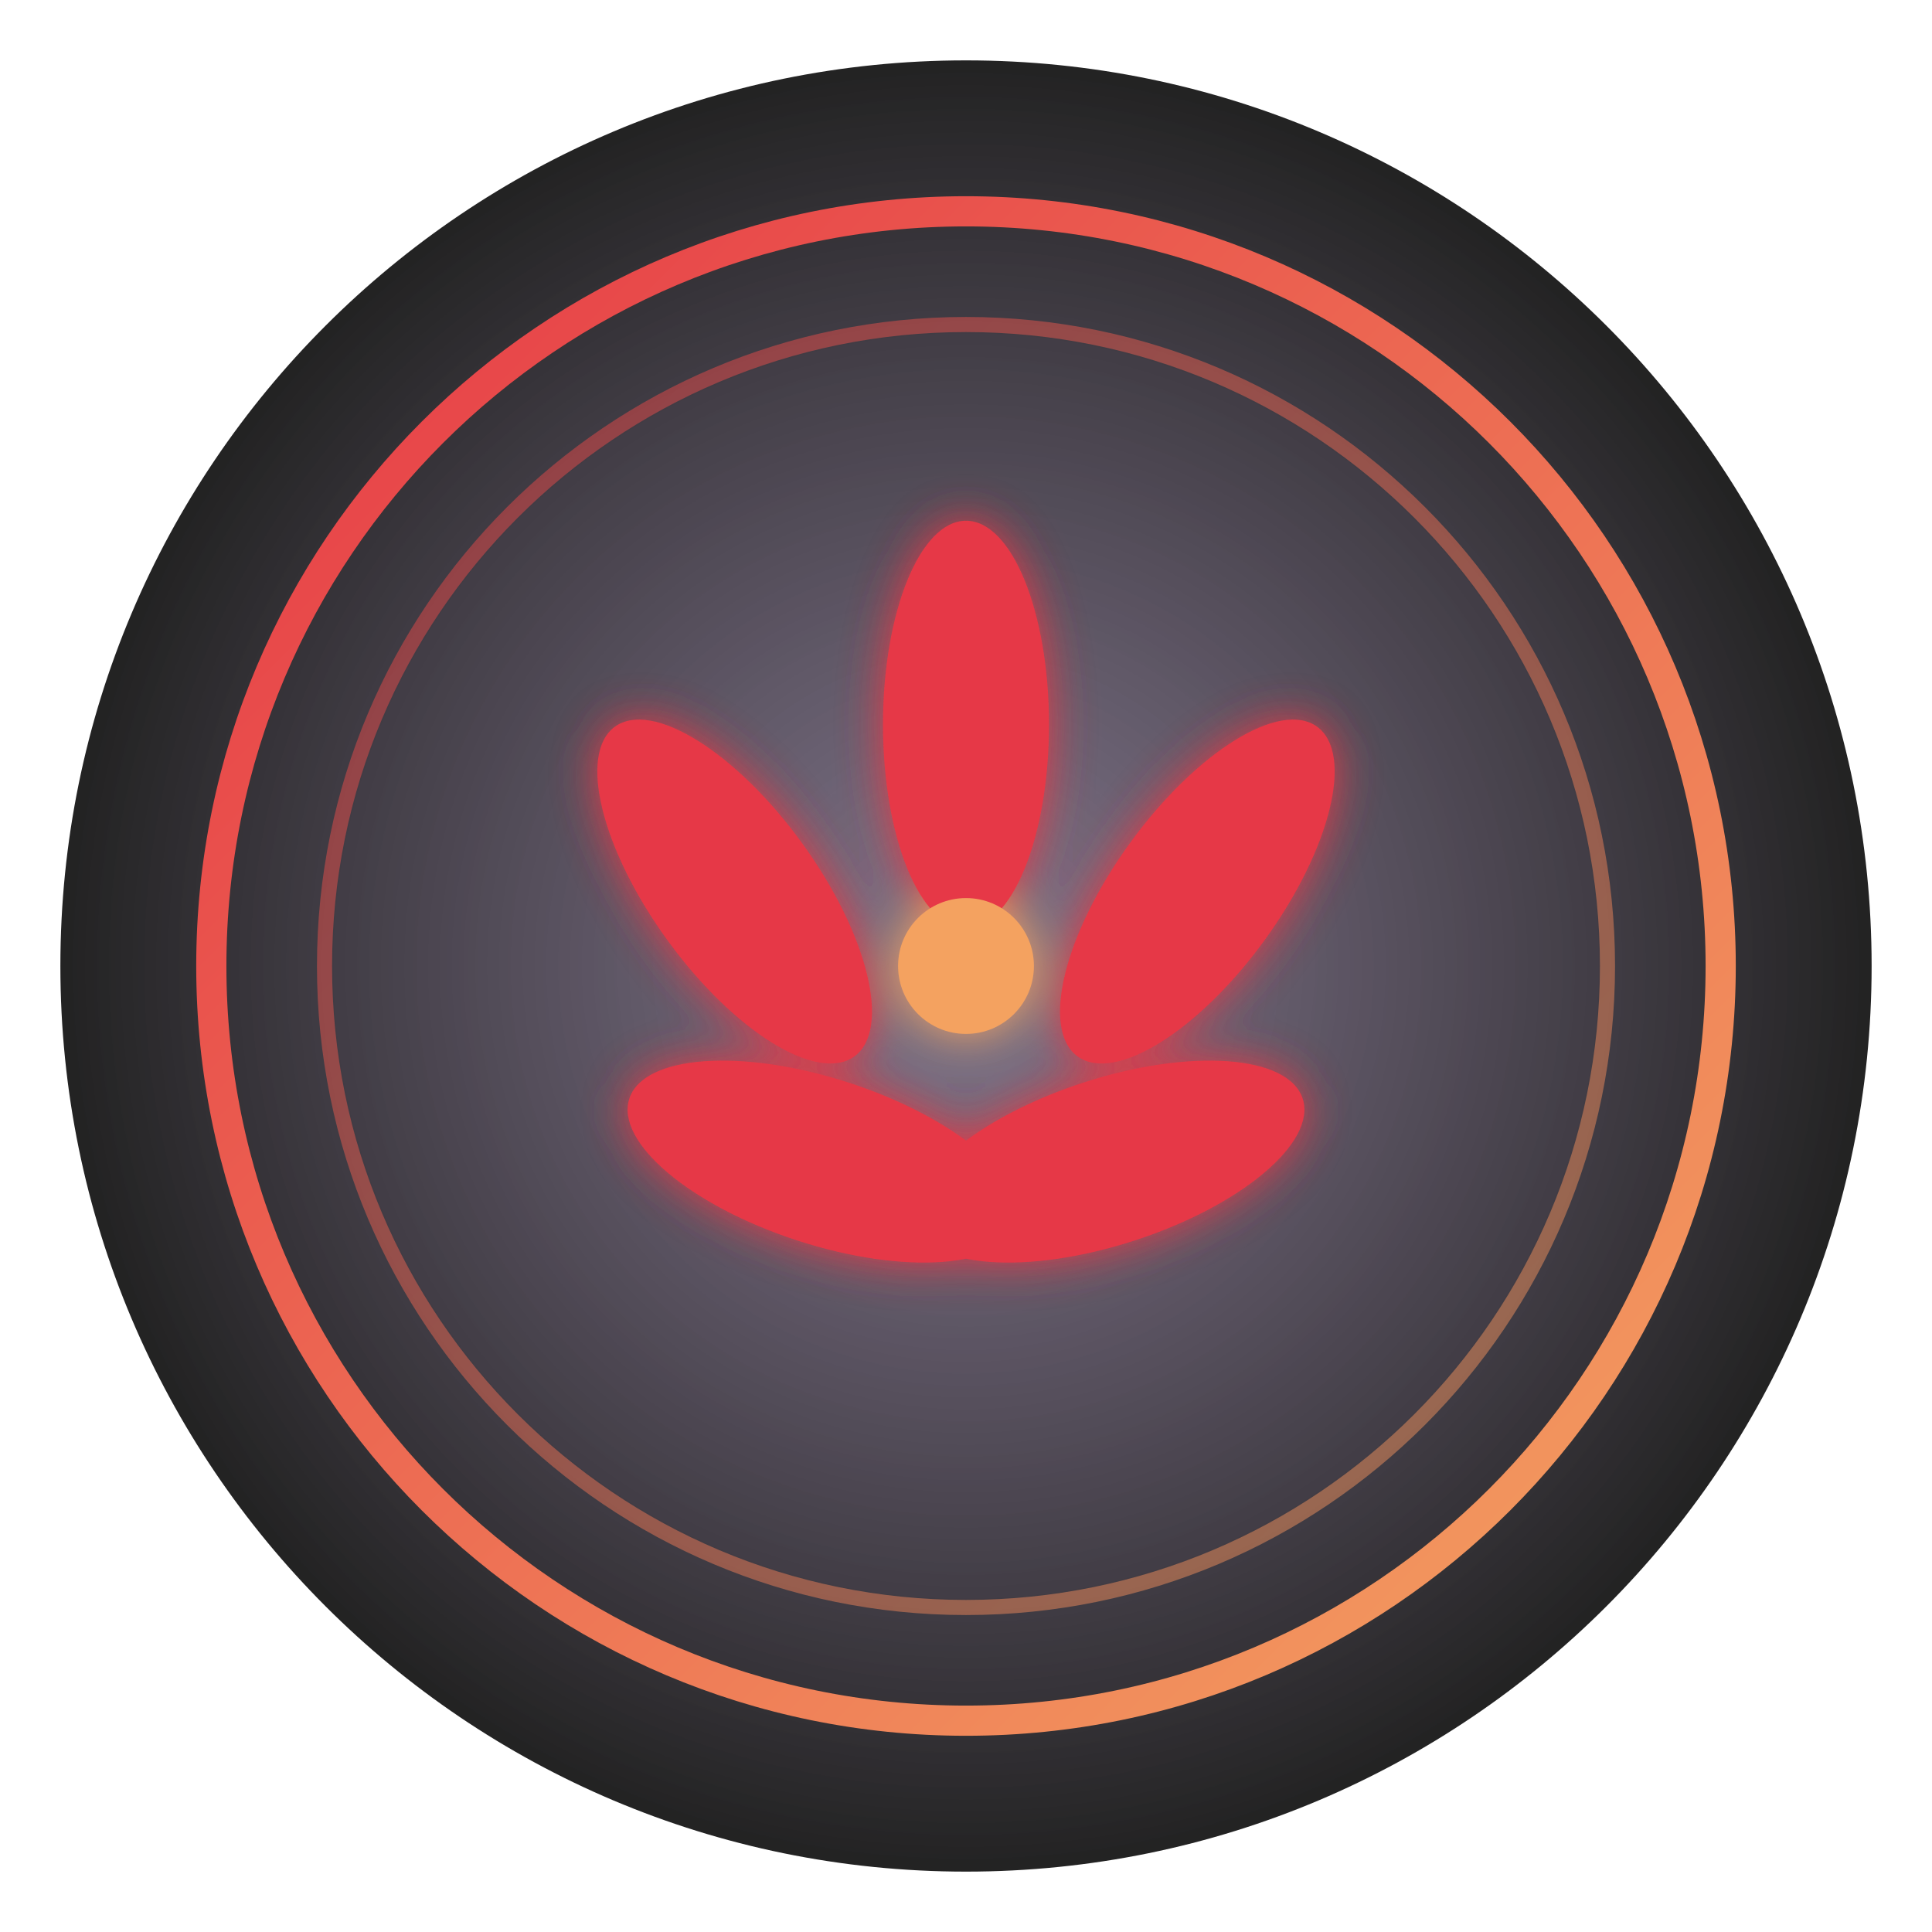
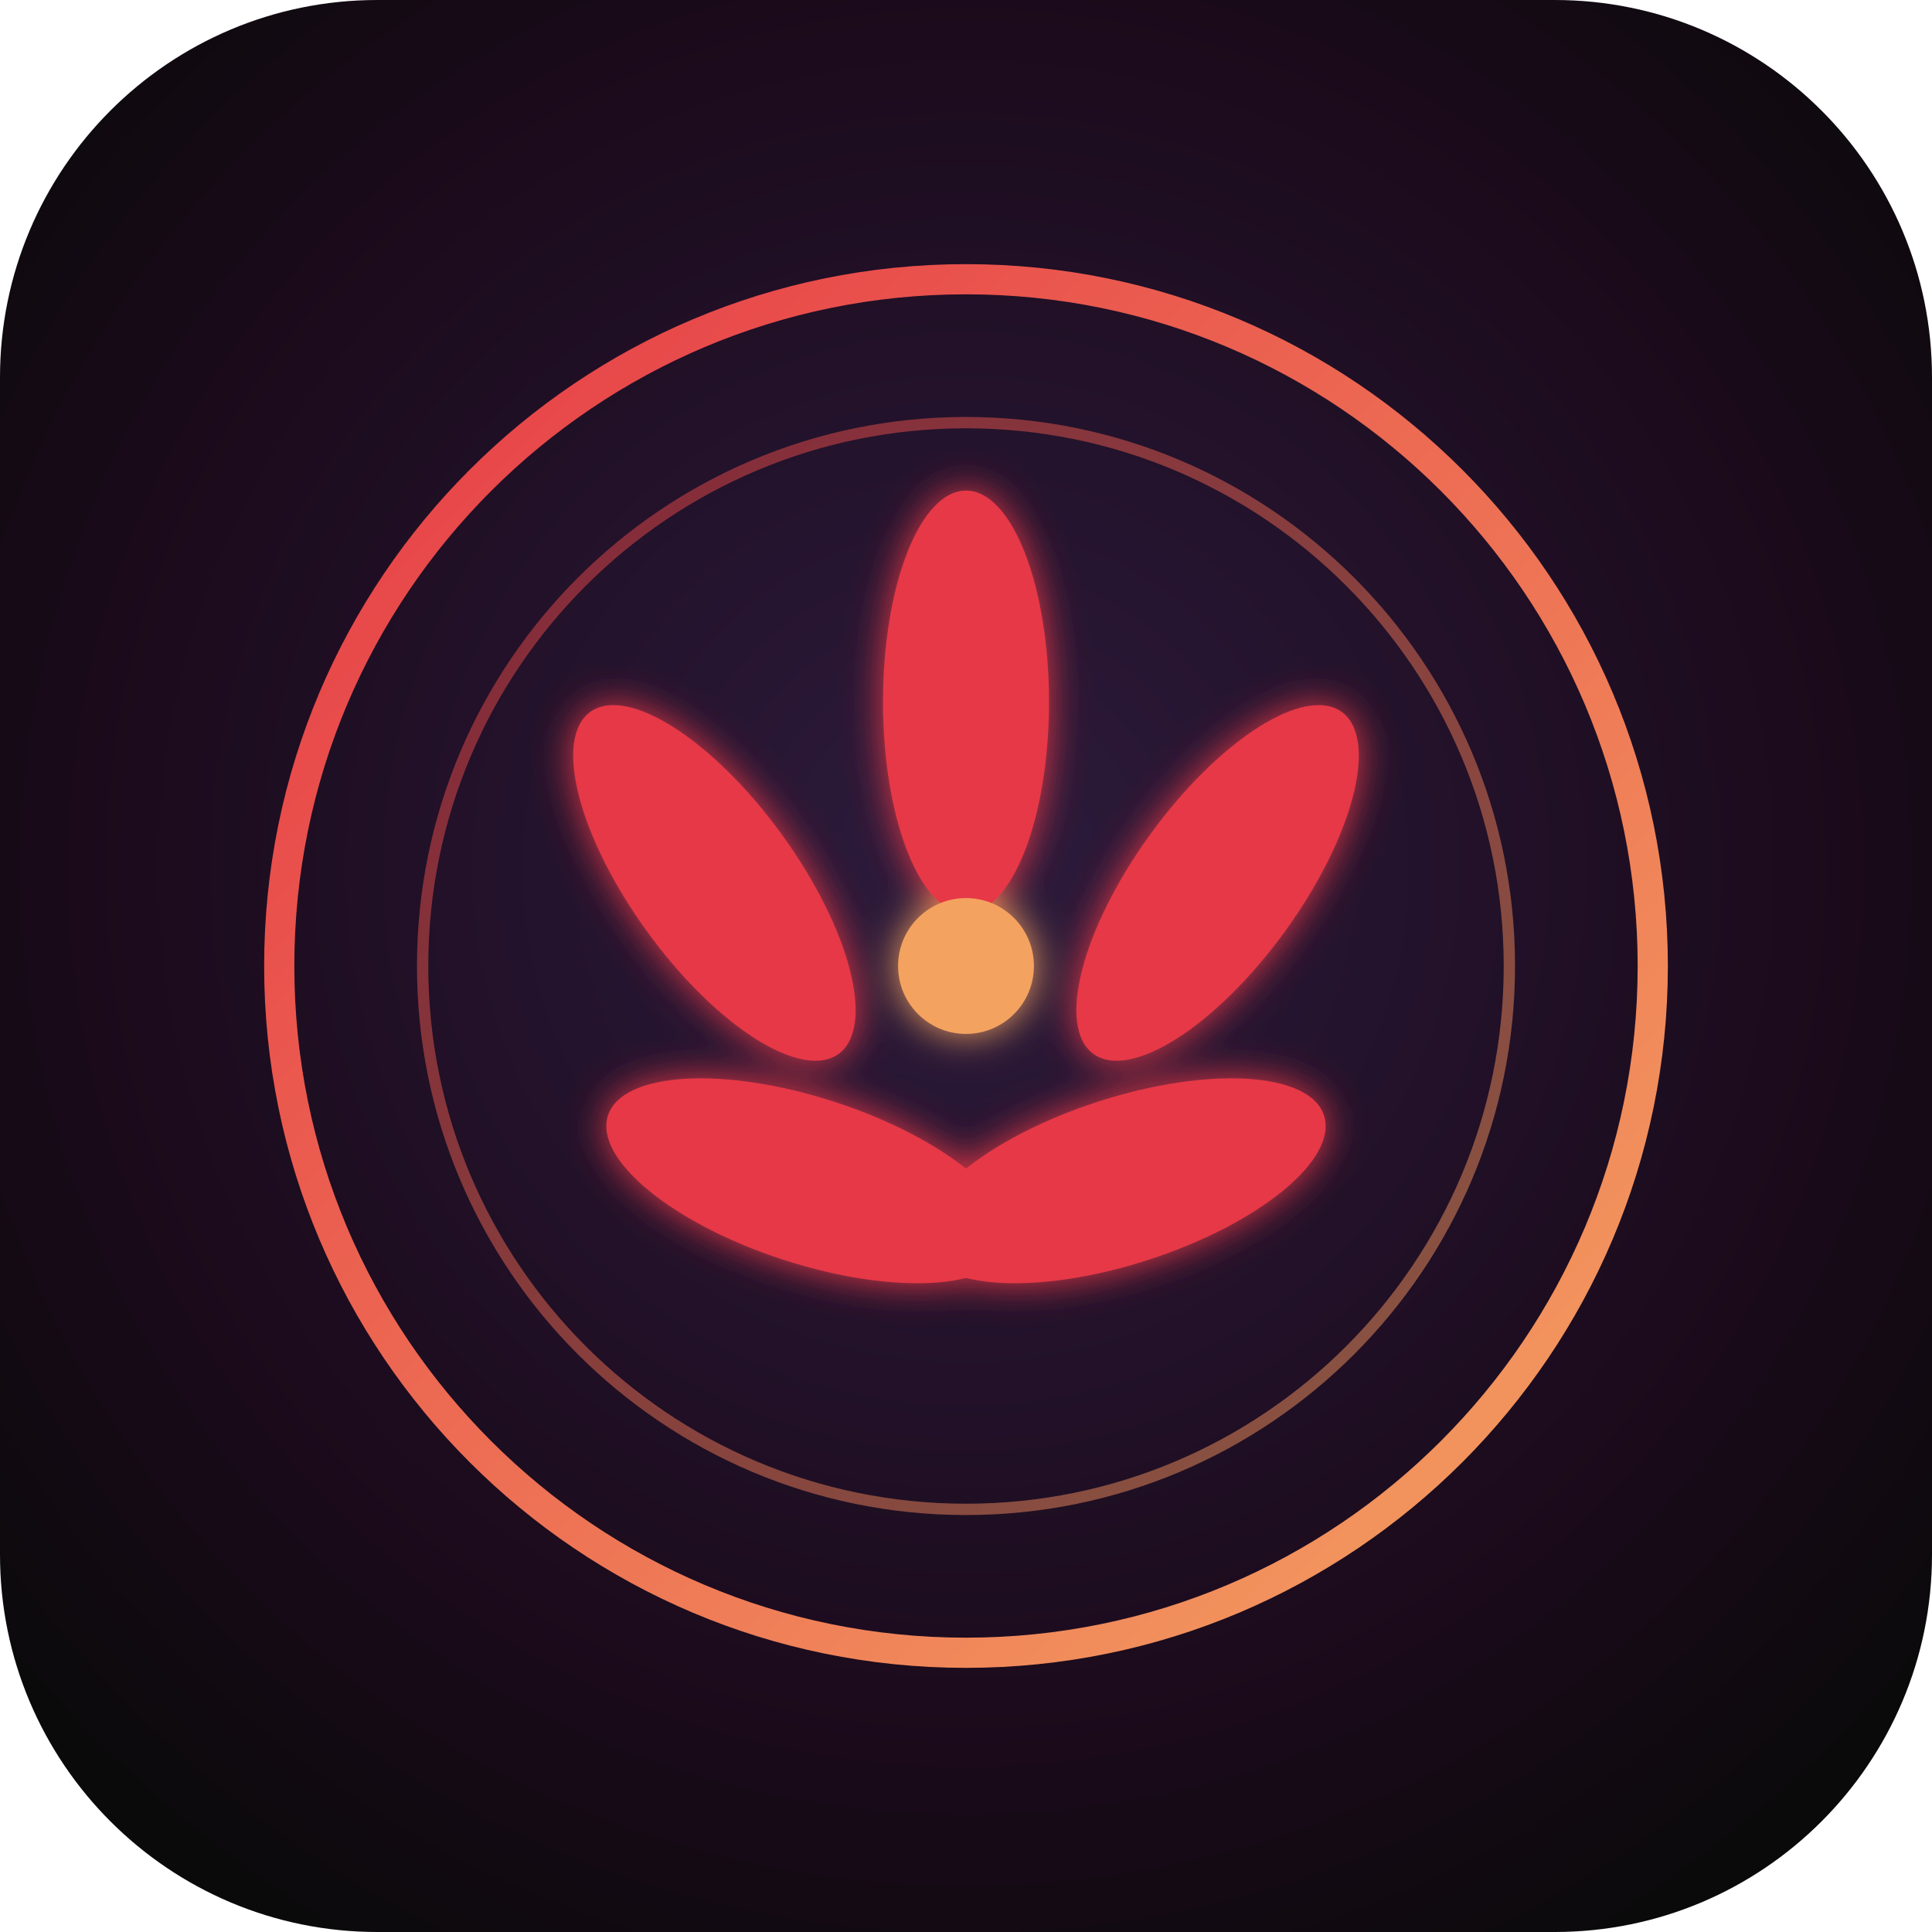
<svg xmlns="http://www.w3.org/2000/svg" viewBox="0 0 512 512" width="512" height="512">
  <defs>
+     <radialGradient id="bg512" cx="50%" cy="45%" r="65%">
+       <stop offset="0%" stop-color="#2D1B3D" />
+       <stop offset="70%" stop-color="#1A0A1A" />
+       <stop offset="100%" stop-color="#0A0A0A" />
+     </radialGradient>
    <linearGradient id="ring512" x1="0%" y1="0%" x2="100%" y2="100%">
      <stop offset="0%" stop-color="#E63946" />
      <stop offset="100%" stop-color="#F4A261" />
    </linearGradient>
    <filter id="glow512">
-       <feGaussianBlur stdDeviation="6" result="b" />
+       <feGaussianBlur stdDeviation="5" result="b" />
      <feMerge>
        <feMergeNode in="b" />
        <feMergeNode in="SourceGraphic" />
      </feMerge>
    </filter>
-     <radialGradient id="innerGlow512" cx="50%" cy="50%" r="50%">
-       <stop offset="0%" stop-color="#2D1B3D" stop-opacity="0.6" />
-       <stop offset="100%" stop-color="#0A0A0A" stop-opacity="0.9" />
-     </radialGradient>
  </defs>
-   <circle cx="256" cy="256" r="240" fill="url(#innerGlow512)" />
-   <circle cx="256" cy="256" r="200" fill="none" stroke="url(#ring512)" stroke-width="8" />
-   <circle cx="256" cy="256" r="170" fill="none" stroke="url(#ring512)" stroke-width="4" opacity="0.5" />
+   <rect width="512" height="512" fill="url(#bg512)" rx="100" />
+   <circle cx="256" cy="256" r="182" fill="none" stroke="url(#ring512)" stroke-width="8" />
+   <circle cx="256" cy="256" r="144" fill="none" stroke="url(#ring512)" stroke-width="3" opacity="0.5" />
  <g filter="url(#glow512)" transform="translate(256,256)">
-     <ellipse cx="0" cy="-64" rx="22" ry="54" fill="#E63946" />
-     <ellipse cx="61" cy="-20" rx="22" ry="54" fill="#E63946" transform="rotate(72)" />
-     <ellipse cx="38" cy="52" rx="22" ry="54" fill="#E63946" transform="rotate(144)" />
-     <ellipse cx="-38" cy="52" rx="22" ry="54" fill="#E63946" transform="rotate(216)" />
-     <ellipse cx="-61" cy="-20" rx="22" ry="54" fill="#E63946" transform="rotate(288)" />
+     <ellipse cx="0" cy="-70" rx="22" ry="56" fill="#E63946" />
+     <ellipse cx="67" cy="-22" rx="22" ry="56" fill="#E63946" transform="rotate(72)" />
+     <ellipse cx="41" cy="57" rx="22" ry="56" fill="#E63946" transform="rotate(144)" />
+     <ellipse cx="-41" cy="57" rx="22" ry="56" fill="#E63946" transform="rotate(216)" />
+     <ellipse cx="-67" cy="-22" rx="22" ry="56" fill="#E63946" transform="rotate(288)" />
    <circle r="18" fill="#F4A261" />
  </g>
</svg>
